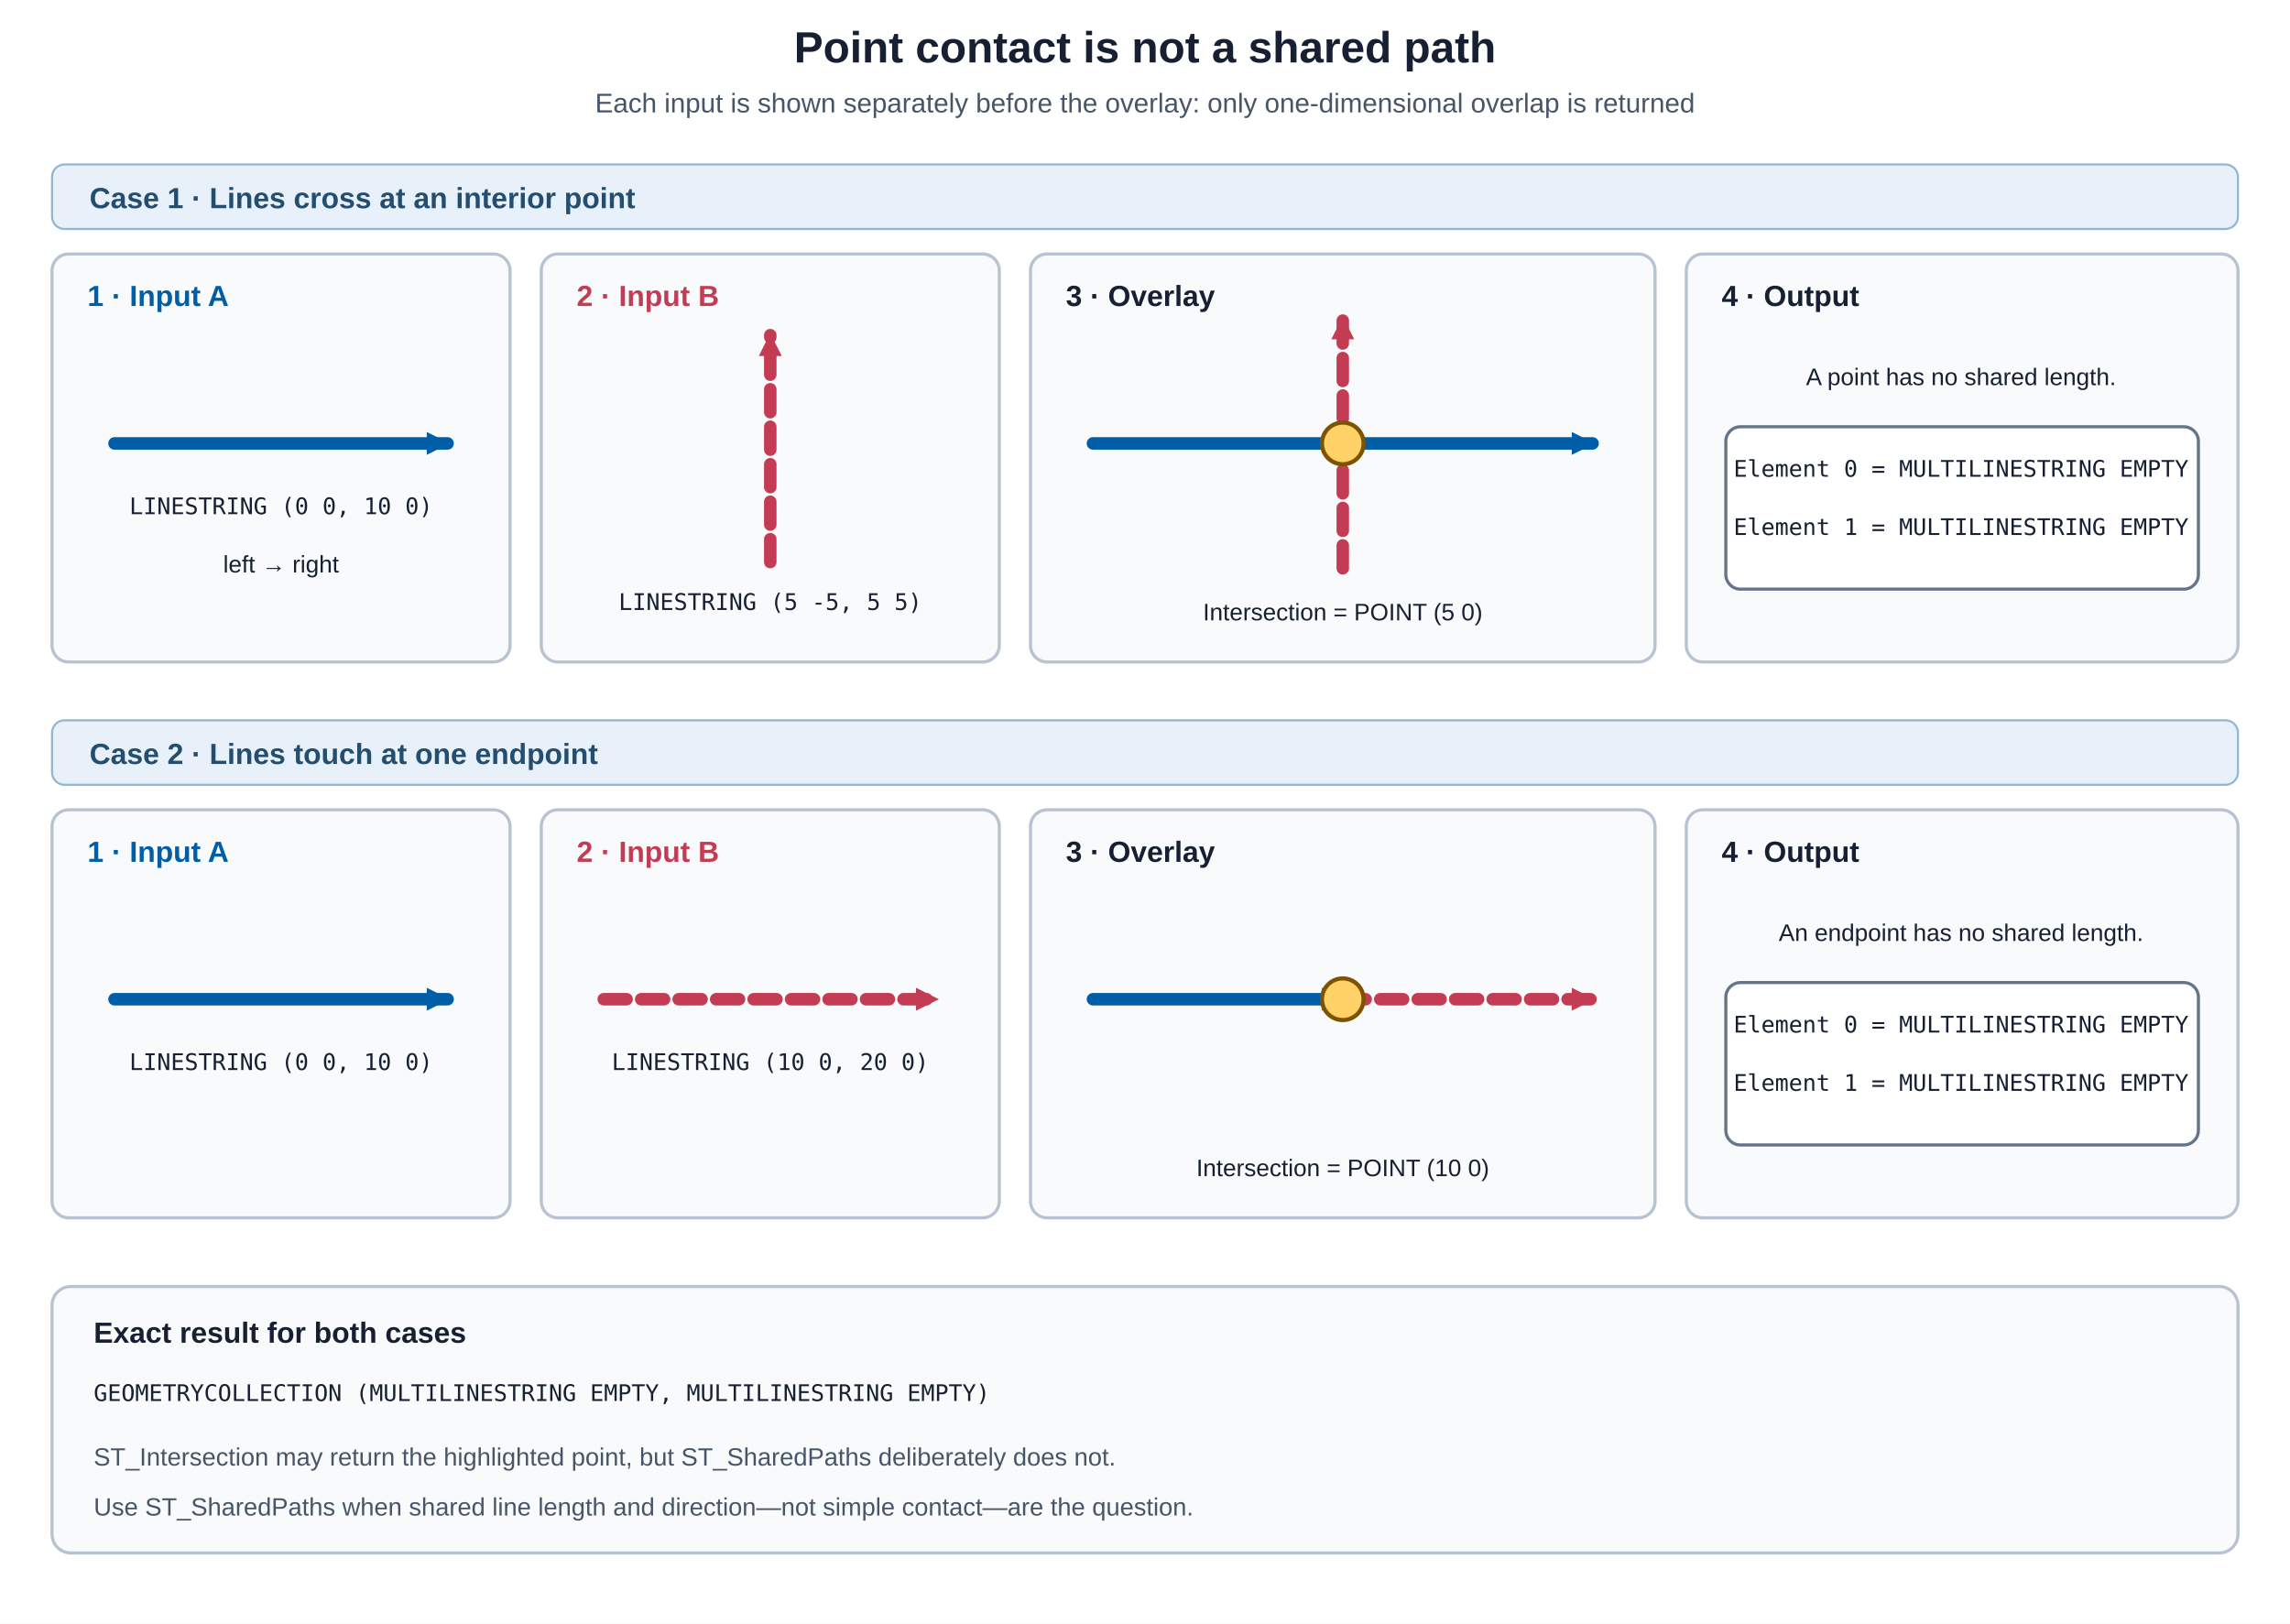
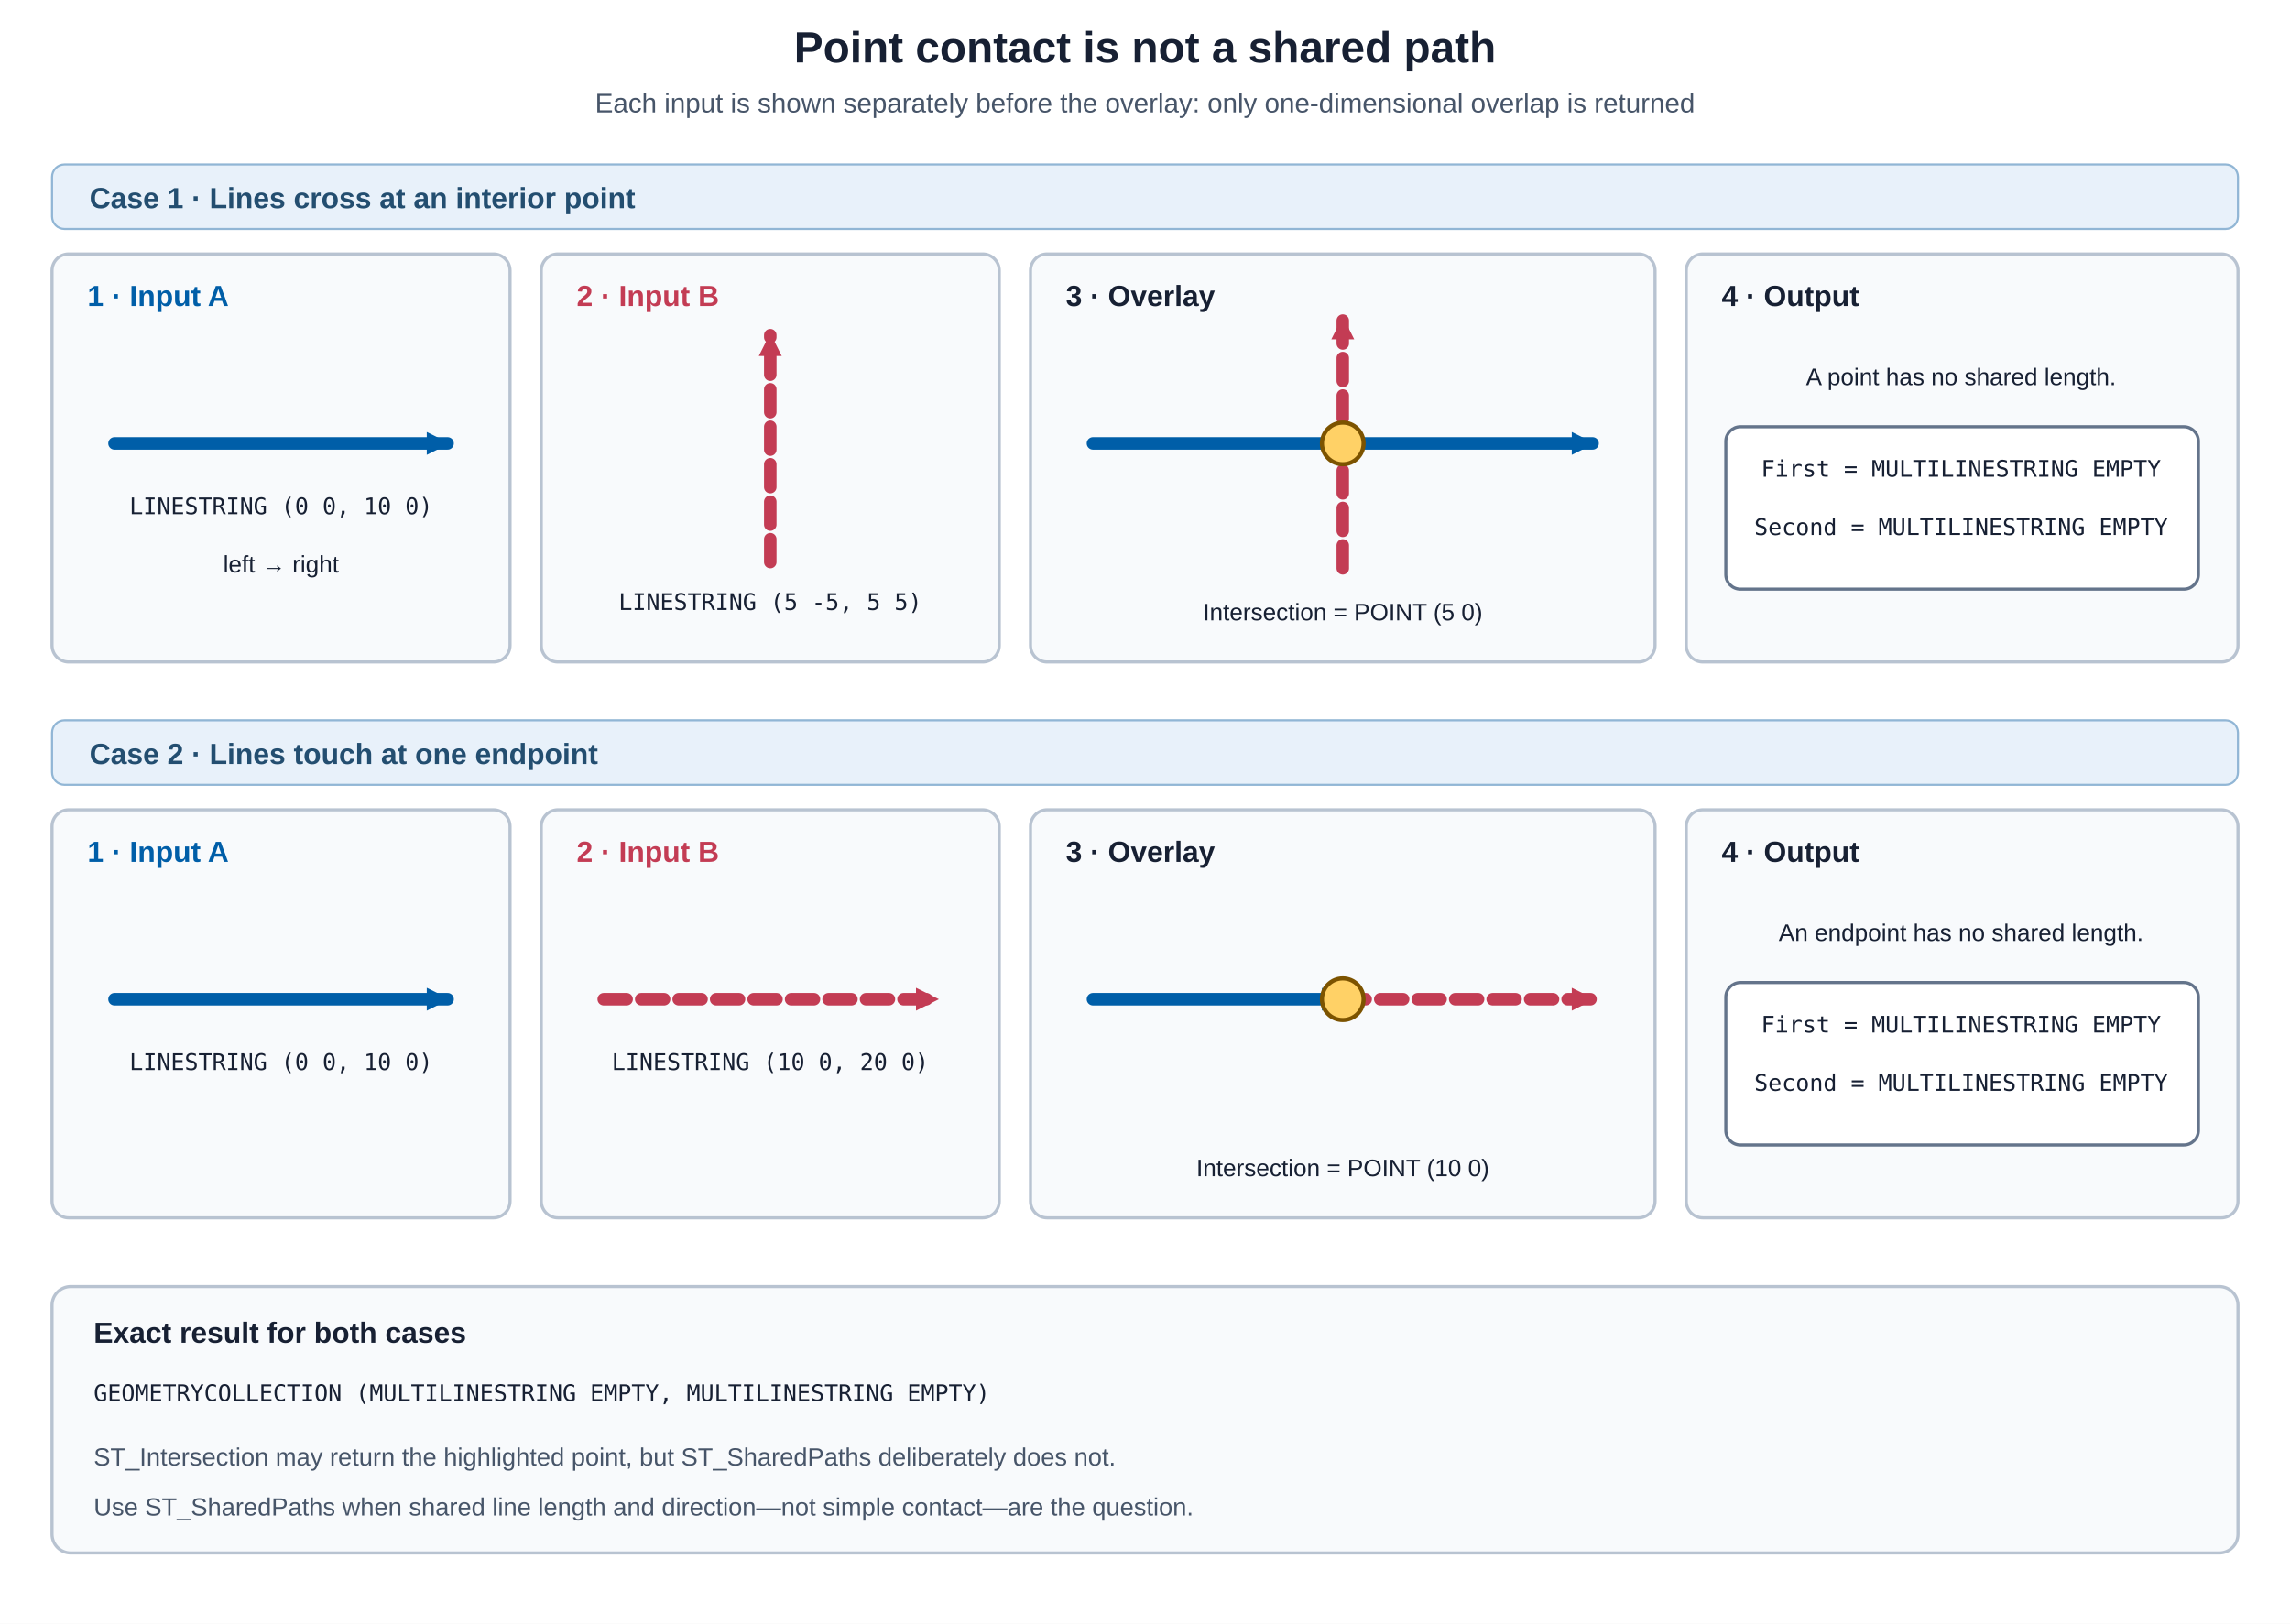
<svg xmlns="http://www.w3.org/2000/svg" viewBox="0 0 1100 780" width="1100" height="780" role="img" aria-labelledby="point-title point-description">
  <defs>
    <style>
      text { font-family: 'Segoe UI', Arial, Helvetica, sans-serif; }
      text:not([fill]) { fill: #172033; }
      .panel { fill: #f8fafc; stroke: #b8c3d1; stroke-width: 1.5; }
      .heading { font-size: 14px; font-weight: 700; }
      .caption { font-size: 11.5px; fill: #475569; }
      .wkt { font-family: ui-monospace, SFMono-Regular, Menlo, Consolas, monospace; font-size: 11px; fill: #334155; }
      .input-a { fill: none; stroke: #005ea8; stroke-width: 6; stroke-linecap: round; }
      .input-b { fill: none; stroke: #c33c54; stroke-width: 6; stroke-linecap: round; stroke-dasharray: 11 7; }
    </style>
    <marker id="point-arrow-a" markerWidth="11" markerHeight="11" refX="10" refY="5.5" orient="auto" markerUnits="userSpaceOnUse">
      <path d="M0,0 L11,5.5 L0,11 Z" fill="#005ea8" />
    </marker>
    <marker id="point-arrow-b" markerWidth="11" markerHeight="11" refX="10" refY="5.5" orient="auto" markerUnits="userSpaceOnUse">
      <path d="M0,0 L11,5.5 L0,11 Z" fill="#c33c54" />
    </marker>
  </defs>
  <rect width="1100" height="780" fill="#ffffff" />
  <text x="550" y="30" text-anchor="middle" font-size="21" font-weight="700">Point contact is not a shared path</text>
  <text x="550" y="54" text-anchor="middle" font-size="13" fill="#475569">Each input is shown separately before the overlay: only one-dimensional overlap is returned</text>
  <rect x="25" y="79" width="1050" height="31" rx="6" fill="#e8f1fa" stroke="#91b6d5" />
  <text x="43" y="100" font-size="14" font-weight="700" fill="#234e70">Case 1 · Lines cross at an interior point</text>
  <rect x="25" y="122" width="220" height="196" rx="8" class="panel" />
  <text x="42" y="147" class="heading" fill="#005ea8">1 · Input A</text>
  <path d="M55 213 L215 213" class="input-a" marker-end="url(#point-arrow-a)" />
  <text x="135" y="247" text-anchor="middle" class="wkt">LINESTRING (0 0, 10 0)</text>
  <text x="135" y="275" text-anchor="middle" class="caption">left → right</text>
  <rect x="260" y="122" width="220" height="196" rx="8" class="panel" />
  <text x="277" y="147" class="heading" fill="#c33c54">2 · Input B</text>
  <path d="M370 270 L370 161" class="input-b" marker-end="url(#point-arrow-b)" />
  <text x="370" y="293" text-anchor="middle" class="wkt">LINESTRING (5 -5, 5 5)</text>
  <rect x="495" y="122" width="300" height="196" rx="8" class="panel" />
  <text x="512" y="147" class="heading">3 · Overlay</text>
  <path d="M525 213 L765 213" class="input-a" marker-end="url(#point-arrow-a)" />
  <path d="M645 273 L645 153" class="input-b" marker-end="url(#point-arrow-b)" />
  <circle cx="645" cy="213" r="10" fill="#ffd166" stroke="#7c5300" stroke-width="2" />
  <text x="645" y="298" text-anchor="middle" class="caption">Intersection = POINT (5 0)</text>
  <rect x="810" y="122" width="265" height="196" rx="8" class="panel" />
  <text x="827" y="147" class="heading">4 · Output</text>
  <text x="942" y="185" text-anchor="middle" class="caption">A point has no shared length.</text>
  <rect x="829" y="205" width="227" height="78" rx="7" fill="#ffffff" stroke="#64748b" stroke-width="1.5" />
-   <text x="942" y="229" text-anchor="middle" class="wkt">Element 0 = MULTILINESTRING EMPTY</text>
-   <text x="942" y="257" text-anchor="middle" class="wkt">Element 1 = MULTILINESTRING EMPTY</text>
+   <text x="942" y="229" text-anchor="middle" class="wkt">First = MULTILINESTRING EMPTY</text>
+   <text x="942" y="257" text-anchor="middle" class="wkt">Second = MULTILINESTRING EMPTY</text>
  <rect x="25" y="346" width="1050" height="31" rx="6" fill="#e8f1fa" stroke="#91b6d5" />
  <text x="43" y="367" font-size="14" font-weight="700" fill="#234e70">Case 2 · Lines touch at one endpoint</text>
  <rect x="25" y="389" width="220" height="196" rx="8" class="panel" />
  <text x="42" y="414" class="heading" fill="#005ea8">1 · Input A</text>
  <path d="M55 480 L215 480" class="input-a" marker-end="url(#point-arrow-a)" />
  <text x="135" y="514" text-anchor="middle" class="wkt">LINESTRING (0 0, 10 0)</text>
  <rect x="260" y="389" width="220" height="196" rx="8" class="panel" />
  <text x="277" y="414" class="heading" fill="#c33c54">2 · Input B</text>
  <path d="M290 480 L450 480" class="input-b" marker-end="url(#point-arrow-b)" />
  <text x="370" y="514" text-anchor="middle" class="wkt">LINESTRING (10 0, 20 0)</text>
  <rect x="495" y="389" width="300" height="196" rx="8" class="panel" />
  <text x="512" y="414" class="heading">3 · Overlay</text>
  <path d="M525 480 L645 480" class="input-a" marker-end="url(#point-arrow-a)" />
  <path d="M645 480 L765 480" class="input-b" marker-end="url(#point-arrow-b)" />
  <circle cx="645" cy="480" r="10" fill="#ffd166" stroke="#7c5300" stroke-width="2" />
  <text x="645" y="565" text-anchor="middle" class="caption">Intersection = POINT (10 0)</text>
  <rect x="810" y="389" width="265" height="196" rx="8" class="panel" />
  <text x="827" y="414" class="heading">4 · Output</text>
  <text x="942" y="452" text-anchor="middle" class="caption">An endpoint has no shared length.</text>
  <rect x="829" y="472" width="227" height="78" rx="7" fill="#ffffff" stroke="#64748b" stroke-width="1.5" />
-   <text x="942" y="496" text-anchor="middle" class="wkt">Element 0 = MULTILINESTRING EMPTY</text>
-   <text x="942" y="524" text-anchor="middle" class="wkt">Element 1 = MULTILINESTRING EMPTY</text>
+   <text x="942" y="496" text-anchor="middle" class="wkt">First = MULTILINESTRING EMPTY</text>
+   <text x="942" y="524" text-anchor="middle" class="wkt">Second = MULTILINESTRING EMPTY</text>
  <rect x="25" y="618" width="1050" height="128" rx="9" fill="#f8fafc" stroke="#b8c3d1" stroke-width="1.5" />
  <text x="45" y="645" font-size="14" font-weight="700">Exact result for both cases</text>
  <text x="45" y="673" class="wkt">GEOMETRYCOLLECTION (MULTILINESTRING EMPTY, MULTILINESTRING EMPTY)</text>
  <text x="45" y="704" font-size="12" fill="#475569">ST_Intersection may return the highlighted point, but ST_SharedPaths deliberately does not.</text>
  <text x="45" y="728" font-size="12" fill="#475569">Use ST_SharedPaths when shared line length and direction—not simple contact—are the question.</text>
</svg>
